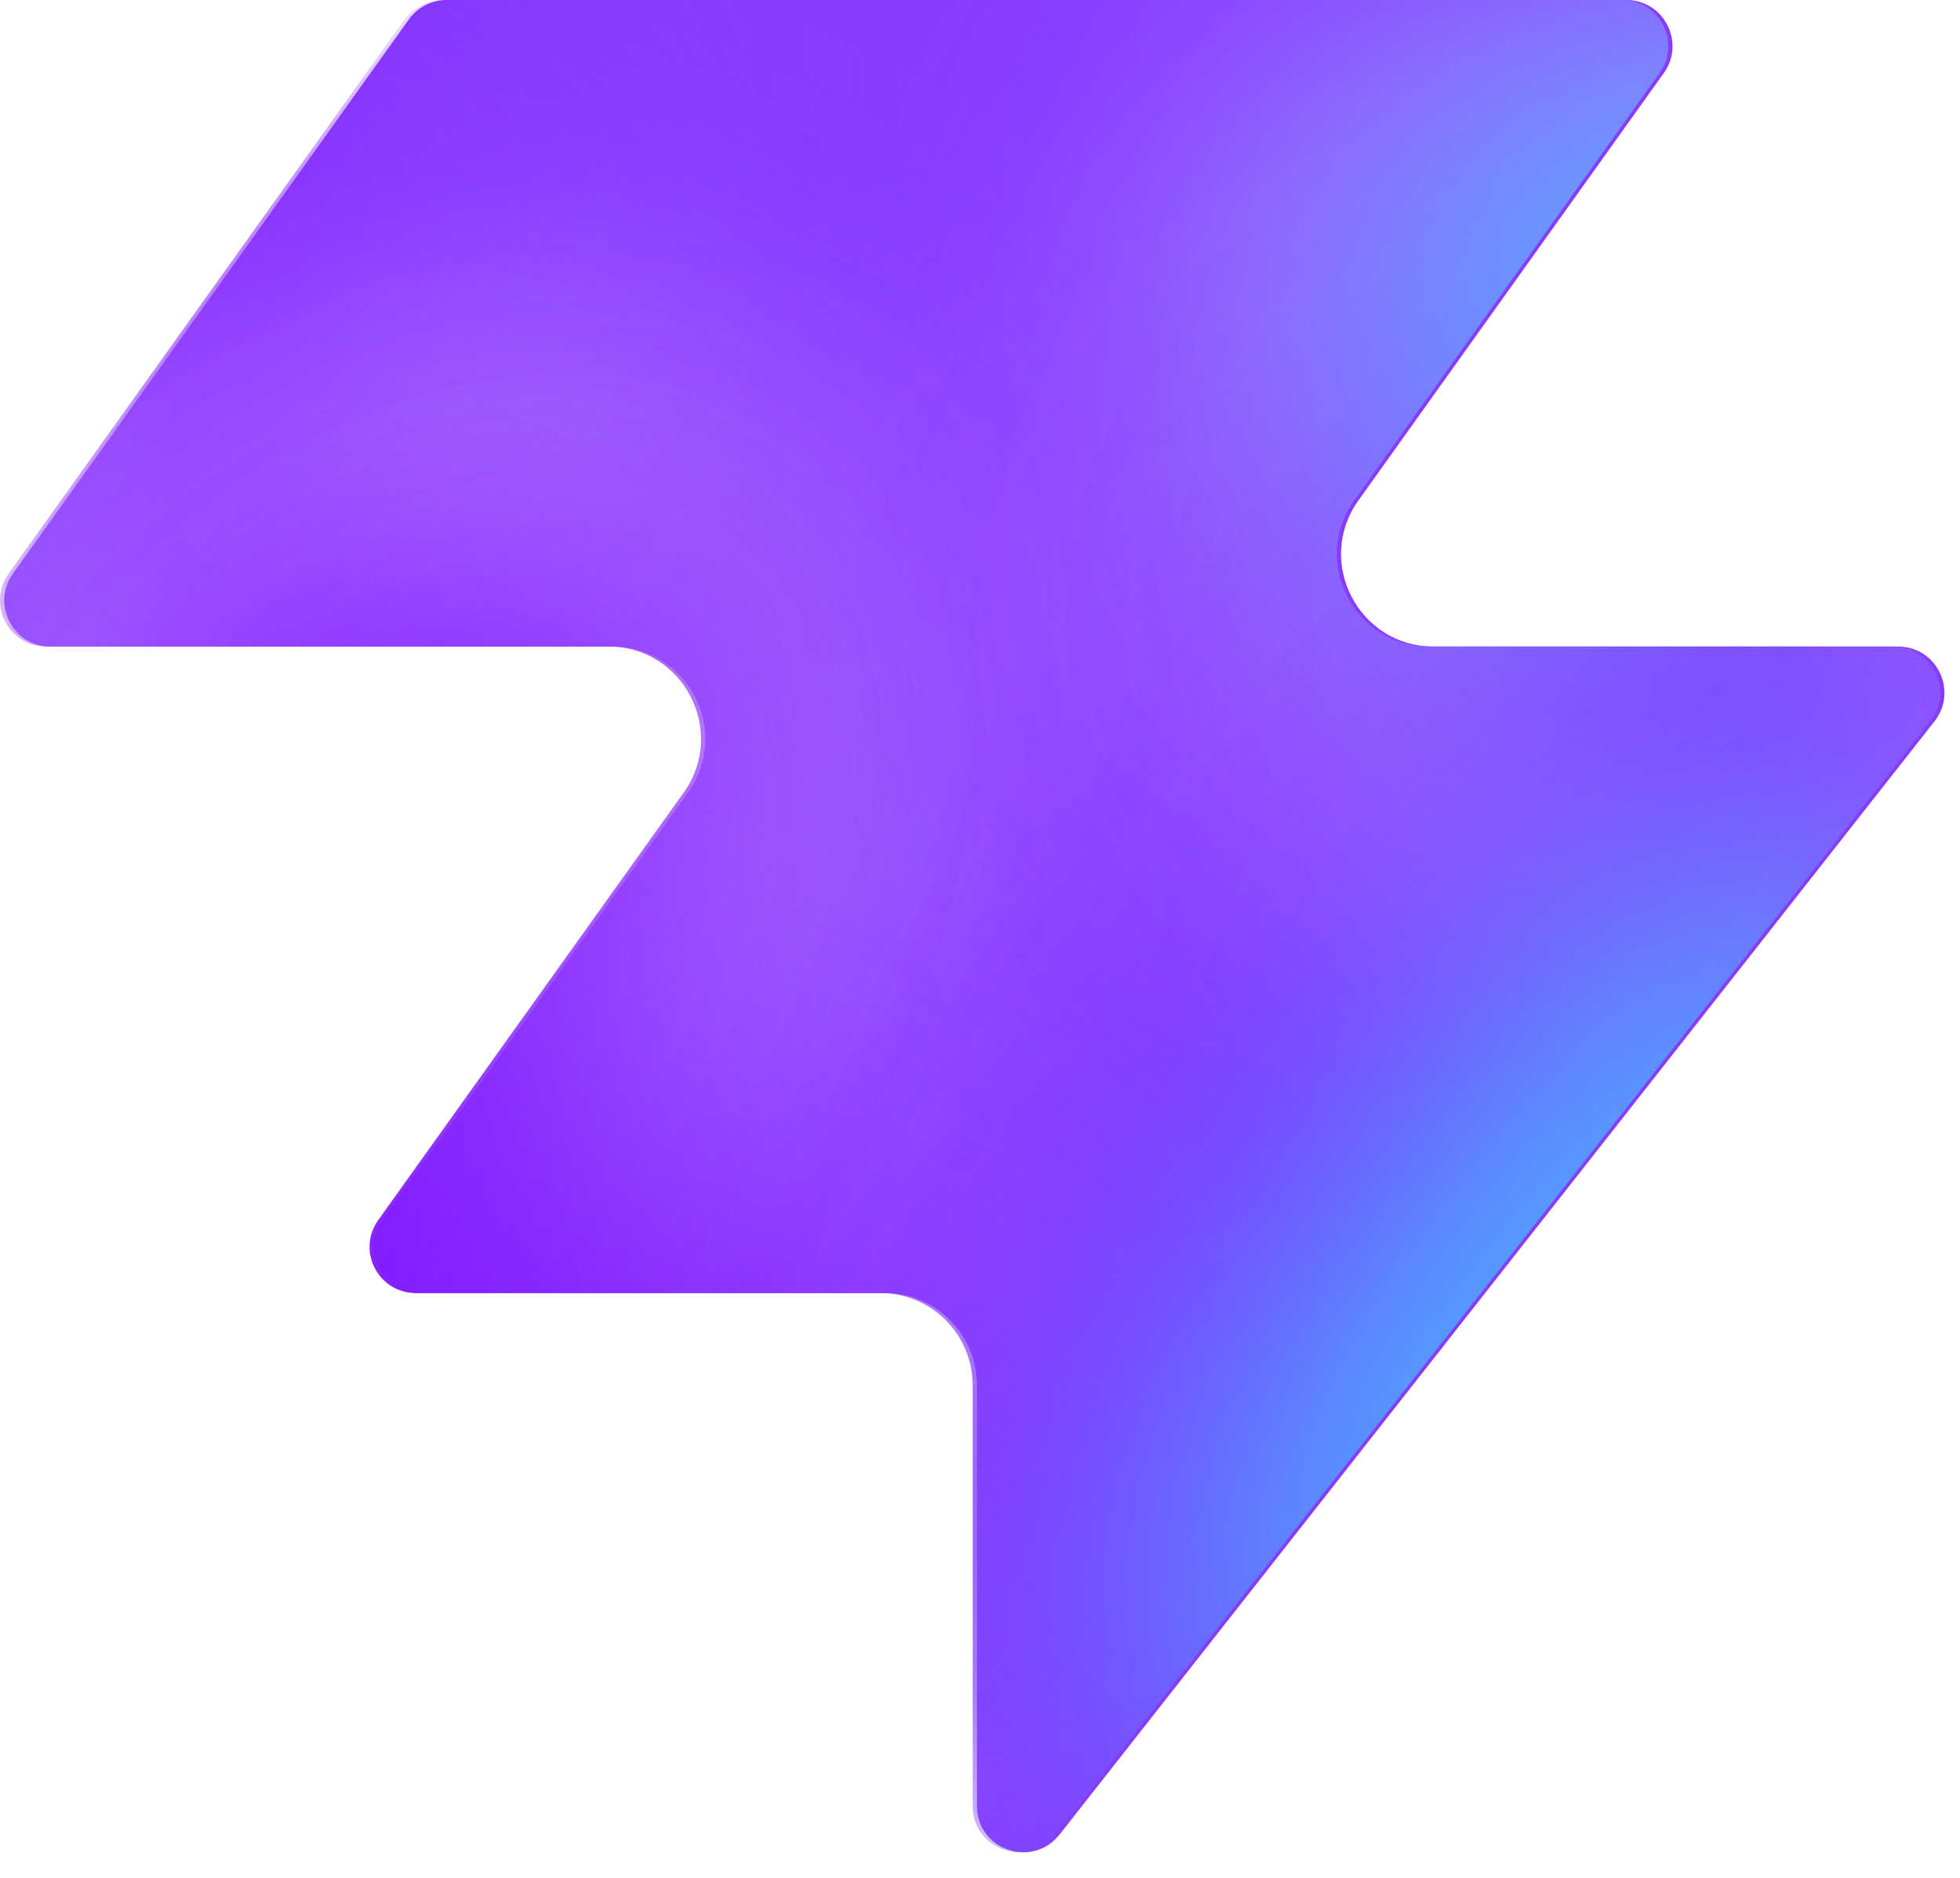
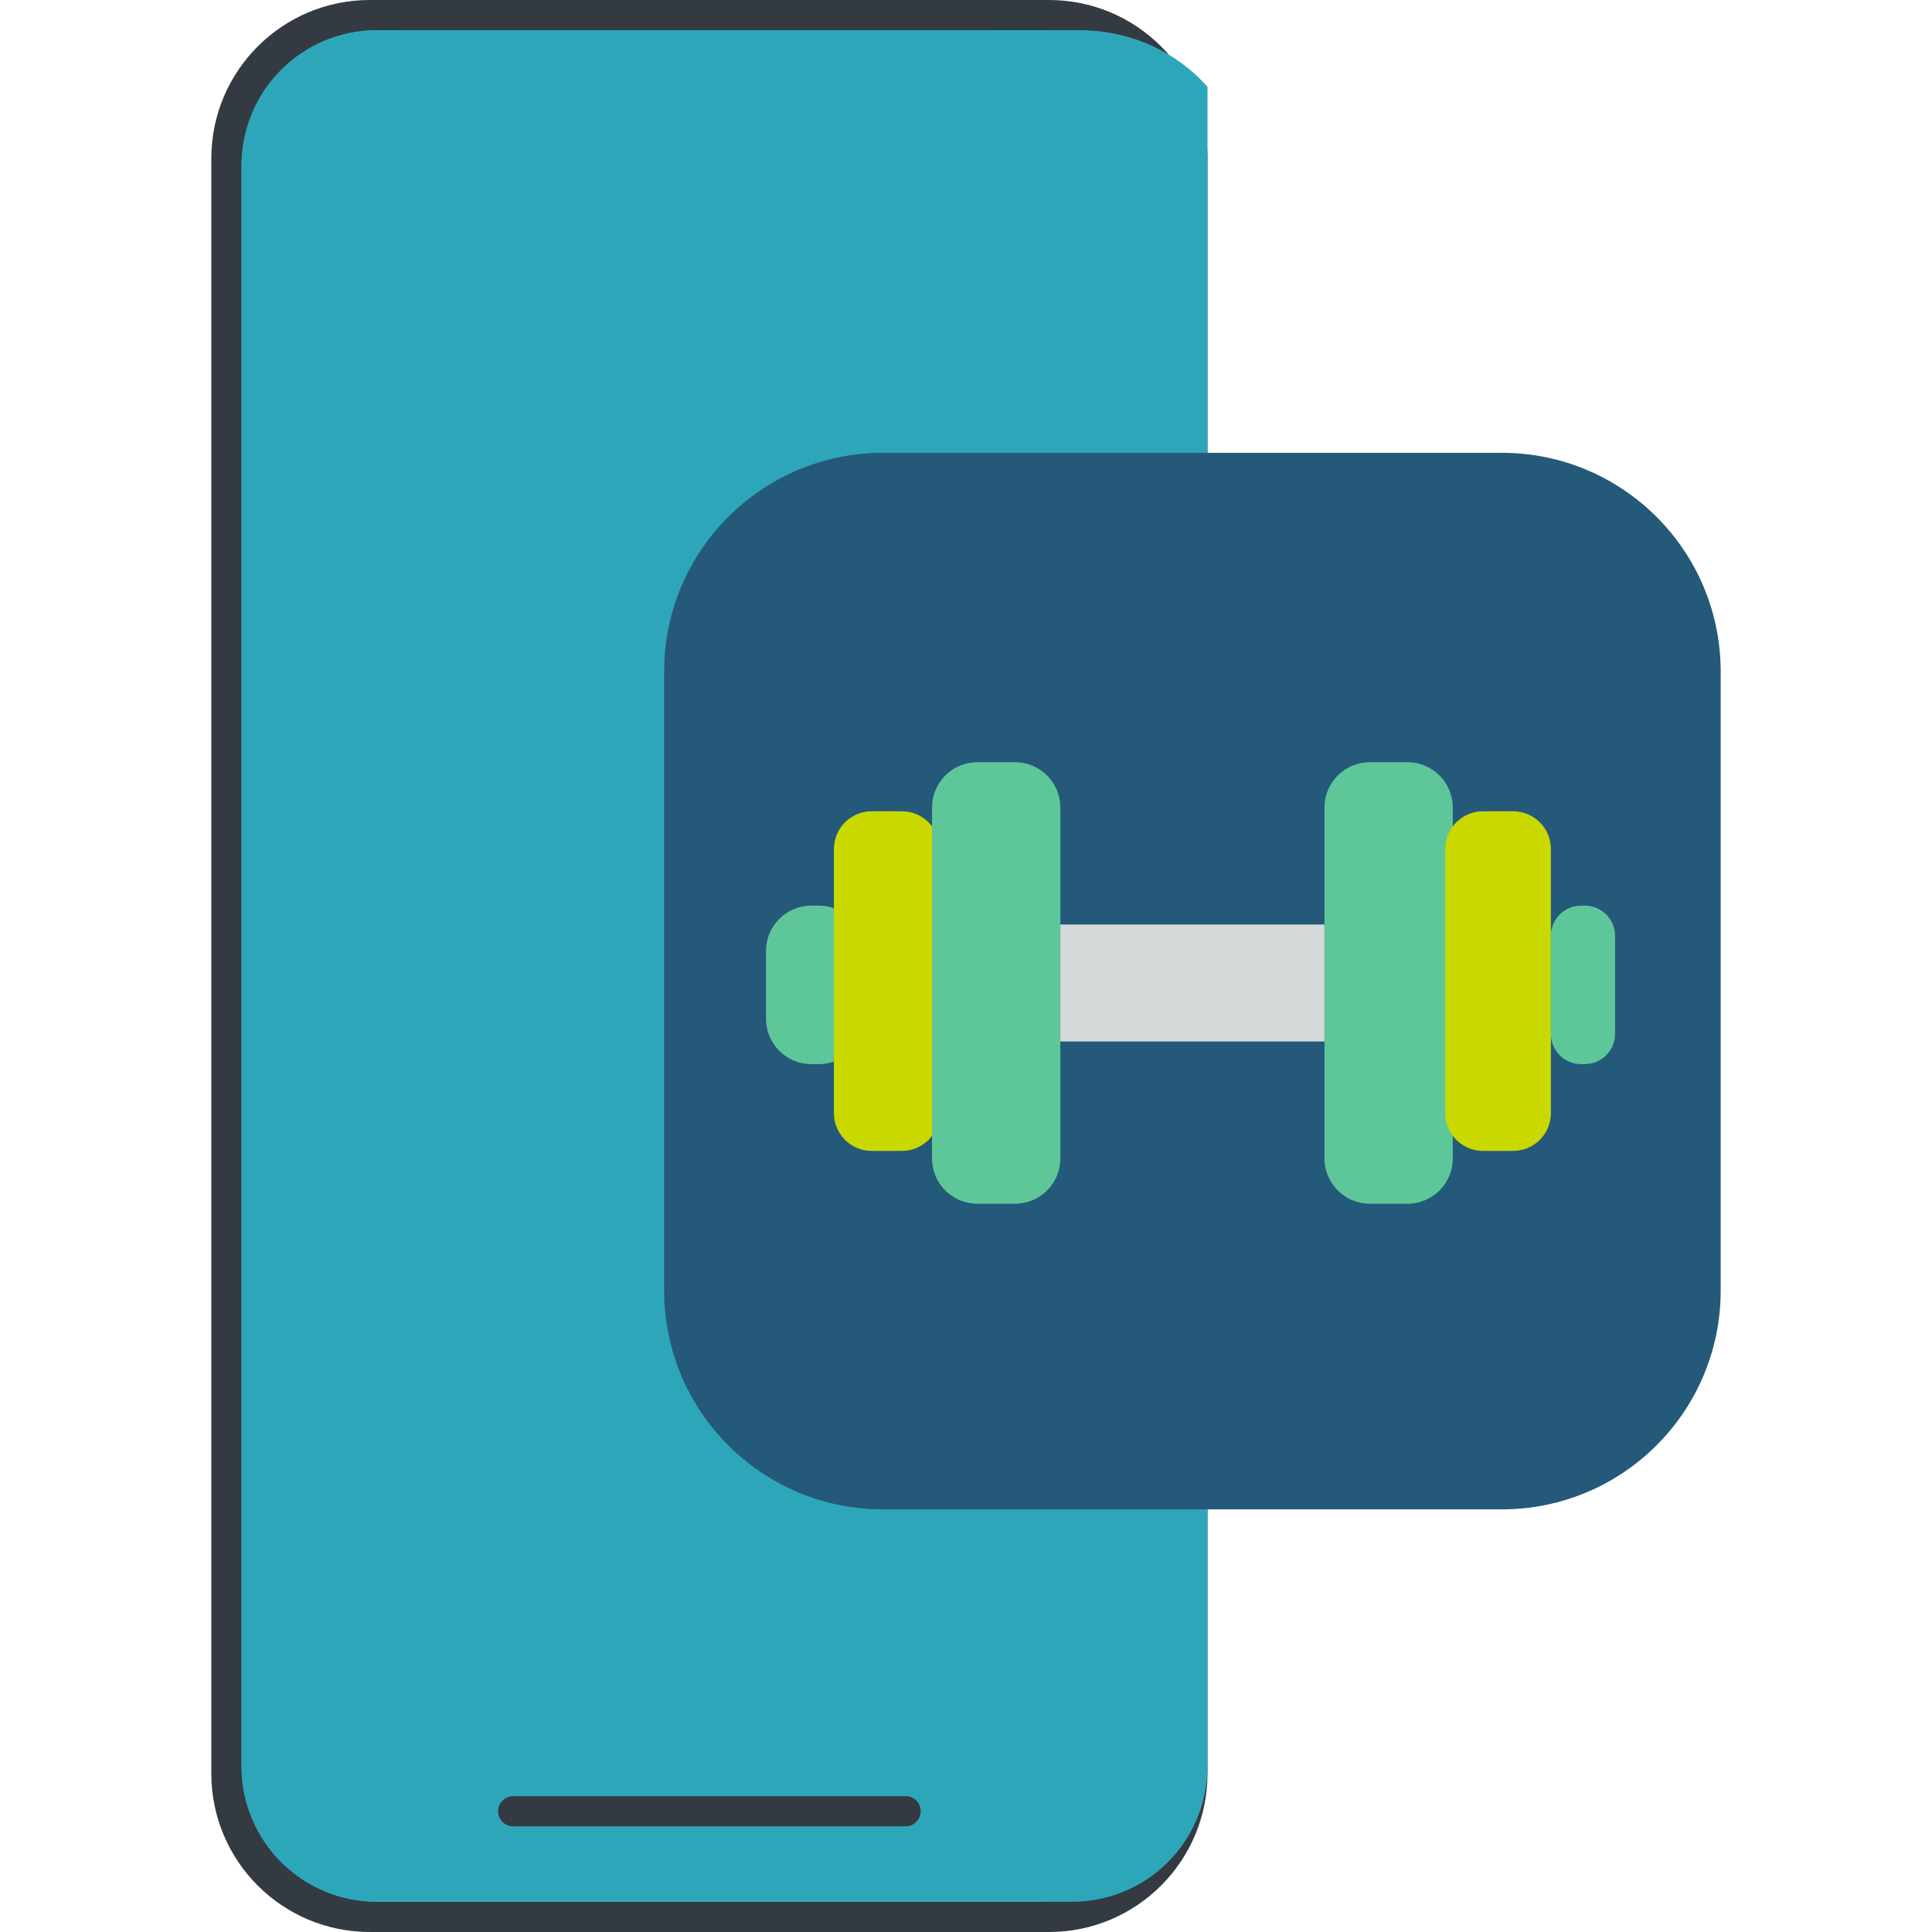
- <svg xmlns="http://www.w3.org/2000/svg" width="48" height="46" fill="none" viewBox="0 0 48 46">
-   <path fill="#863bff" d="M25.946 44.938c-.664.845-2.021.375-2.021-.698V33.937a2.26 2.26 0 0 0-2.262-2.262H10.287c-.92 0-1.456-1.04-.92-1.788l7.48-10.471c1.07-1.497 0-3.578-1.842-3.578H1.237c-.92 0-1.456-1.04-.92-1.788L10.013.474c.214-.297.556-.474.92-.474h28.894c.92 0 1.456 1.04.92 1.788l-7.48 10.471c-1.07 1.498 0 3.579 1.842 3.579h11.377c.943 0 1.473 1.088.89 1.83L25.947 44.94z" style="fill:#863bff;fill:color(display-p3 .525 .23 1);fill-opacity:1" />
-   <mask id="a" width="48" height="46" x="0" y="0" maskUnits="userSpaceOnUse" style="mask-type:alpha">
-     <path fill="#000" d="M25.842 44.938c-.664.844-2.021.375-2.021-.698V33.937a2.26 2.26 0 0 0-2.262-2.262H10.183c-.92 0-1.456-1.04-.92-1.788l7.48-10.471c1.07-1.498 0-3.579-1.842-3.579H1.133c-.92 0-1.456-1.04-.92-1.787L9.91.473c.214-.297.556-.474.92-.474h28.894c.92 0 1.456 1.04.92 1.788l-7.48 10.471c-1.07 1.498 0 3.578 1.842 3.578h11.377c.943 0 1.473 1.088.89 1.832L25.843 44.94z" style="fill:#000;fill-opacity:1" />
-   </mask>
-   <g mask="url(#a)">
-     <g filter="url(#b)">
-       <ellipse cx="5.508" cy="14.704" fill="#ede6ff" rx="5.508" ry="14.704" style="fill:#ede6ff;fill:color(display-p3 .927 .903 1);fill-opacity:1" transform="matrix(.00324 1 1 -.00324 -4.47 31.516)" />
-     </g>
-     <g filter="url(#c)">
-       <ellipse cx="10.399" cy="29.851" fill="#ede6ff" rx="10.399" ry="29.851" style="fill:#ede6ff;fill:color(display-p3 .927 .903 1);fill-opacity:1" transform="matrix(.00324 1 1 -.00324 -39.328 7.883)" />
-     </g>
-     <g filter="url(#d)">
-       <ellipse cx="5.508" cy="30.487" fill="#7e14ff" rx="5.508" ry="30.487" style="fill:#7e14ff;fill:color(display-p3 .492 .077 1);fill-opacity:1" transform="rotate(89.814 -25.913 -14.639)scale(1 -1)" />
-     </g>
-     <g filter="url(#e)">
-       <ellipse cx="5.508" cy="30.599" fill="#7e14ff" rx="5.508" ry="30.599" style="fill:#7e14ff;fill:color(display-p3 .492 .077 1);fill-opacity:1" transform="rotate(89.814 -32.644 -3.334)scale(1 -1)" />
-     </g>
-     <g filter="url(#f)">
-       <ellipse cx="5.508" cy="30.599" fill="#7e14ff" rx="5.508" ry="30.599" style="fill:#7e14ff;fill:color(display-p3 .492 .077 1);fill-opacity:1" transform="matrix(.00324 1 1 -.00324 -34.34 30.47)" />
-     </g>
-     <g filter="url(#g)">
-       <ellipse cx="14.072" cy="22.078" fill="#ede6ff" rx="14.072" ry="22.078" style="fill:#ede6ff;fill:color(display-p3 .927 .903 1);fill-opacity:1" transform="rotate(93.35 24.506 48.493)scale(-1 1)" />
-     </g>
-     <g filter="url(#h)">
-       <ellipse cx="3.47" cy="21.501" fill="#7e14ff" rx="3.47" ry="21.501" style="fill:#7e14ff;fill:color(display-p3 .492 .077 1);fill-opacity:1" transform="rotate(89.009 28.708 47.59)scale(-1 1)" />
-     </g>
-     <g filter="url(#i)">
-       <ellipse cx="3.47" cy="21.501" fill="#7e14ff" rx="3.47" ry="21.501" style="fill:#7e14ff;fill:color(display-p3 .492 .077 1);fill-opacity:1" transform="rotate(89.009 28.708 47.59)scale(-1 1)" />
-     </g>
-     <g filter="url(#j)">
-       <ellipse cx=".387" cy="8.972" fill="#7e14ff" rx="4.407" ry="29.108" style="fill:#7e14ff;fill:color(display-p3 .492 .077 1);fill-opacity:1" transform="rotate(39.51 .387 8.972)" />
-     </g>
-     <g filter="url(#k)">
-       <ellipse cx="47.523" cy="-6.092" fill="#7e14ff" rx="4.407" ry="29.108" style="fill:#7e14ff;fill:color(display-p3 .492 .077 1);fill-opacity:1" transform="rotate(37.892 47.523 -6.092)" />
-     </g>
-     <g filter="url(#l)">
-       <ellipse cx="41.412" cy="6.333" fill="#47bfff" rx="5.971" ry="9.665" style="fill:#47bfff;fill:color(display-p3 .28 .748 1);fill-opacity:1" transform="rotate(37.892 41.412 6.333)" />
-     </g>
-     <g filter="url(#m)">
-       <ellipse cx="-1.879" cy="38.332" fill="#7e14ff" rx="4.407" ry="29.108" style="fill:#7e14ff;fill:color(display-p3 .492 .077 1);fill-opacity:1" transform="rotate(37.892 -1.88 38.332)" />
-     </g>
-     <g filter="url(#n)">
-       <ellipse cx="-1.879" cy="38.332" fill="#7e14ff" rx="4.407" ry="29.108" style="fill:#7e14ff;fill:color(display-p3 .492 .077 1);fill-opacity:1" transform="rotate(37.892 -1.88 38.332)" />
-     </g>
-     <g filter="url(#o)">
-       <ellipse cx="35.651" cy="29.907" fill="#7e14ff" rx="4.407" ry="29.108" style="fill:#7e14ff;fill:color(display-p3 .492 .077 1);fill-opacity:1" transform="rotate(37.892 35.651 29.907)" />
-     </g>
-     <g filter="url(#p)">
-       <ellipse cx="38.418" cy="32.4" fill="#47bfff" rx="5.971" ry="15.297" style="fill:#47bfff;fill:color(display-p3 .28 .748 1);fill-opacity:1" transform="rotate(37.892 38.418 32.4)" />
-     </g>
-   </g>
-   <defs>
-     <filter id="b" width="60.045" height="41.654" x="-19.77" y="16.149" color-interpolation-filters="sRGB" filterUnits="userSpaceOnUse">
-       <feFlood flood-opacity="0" result="BackgroundImageFix" />
-       <feBlend in="SourceGraphic" in2="BackgroundImageFix" result="shape" />
-       <feGaussianBlur result="effect1_foregroundBlur_2002_17158" stdDeviation="7.659" />
-     </filter>
-     <filter id="c" width="90.34" height="51.437" x="-54.613" y="-7.533" color-interpolation-filters="sRGB" filterUnits="userSpaceOnUse">
-       <feFlood flood-opacity="0" result="BackgroundImageFix" />
-       <feBlend in="SourceGraphic" in2="BackgroundImageFix" result="shape" />
-       <feGaussianBlur result="effect1_foregroundBlur_2002_17158" stdDeviation="7.659" />
-     </filter>
-     <filter id="d" width="79.355" height="29.4" x="-49.64" y="2.03" color-interpolation-filters="sRGB" filterUnits="userSpaceOnUse">
-       <feFlood flood-opacity="0" result="BackgroundImageFix" />
-       <feBlend in="SourceGraphic" in2="BackgroundImageFix" result="shape" />
-       <feGaussianBlur result="effect1_foregroundBlur_2002_17158" stdDeviation="4.596" />
-     </filter>
-     <filter id="e" width="79.579" height="29.4" x="-45.045" y="20.029" color-interpolation-filters="sRGB" filterUnits="userSpaceOnUse">
-       <feFlood flood-opacity="0" result="BackgroundImageFix" />
-       <feBlend in="SourceGraphic" in2="BackgroundImageFix" result="shape" />
-       <feGaussianBlur result="effect1_foregroundBlur_2002_17158" stdDeviation="4.596" />
-     </filter>
-     <filter id="f" width="79.579" height="29.4" x="-43.513" y="21.178" color-interpolation-filters="sRGB" filterUnits="userSpaceOnUse">
-       <feFlood flood-opacity="0" result="BackgroundImageFix" />
-       <feBlend in="SourceGraphic" in2="BackgroundImageFix" result="shape" />
-       <feGaussianBlur result="effect1_foregroundBlur_2002_17158" stdDeviation="4.596" />
-     </filter>
-     <filter id="g" width="74.749" height="58.852" x="15.756" y="-17.901" color-interpolation-filters="sRGB" filterUnits="userSpaceOnUse">
-       <feFlood flood-opacity="0" result="BackgroundImageFix" />
-       <feBlend in="SourceGraphic" in2="BackgroundImageFix" result="shape" />
-       <feGaussianBlur result="effect1_foregroundBlur_2002_17158" stdDeviation="7.659" />
-     </filter>
-     <filter id="h" width="61.377" height="25.362" x="23.548" y="2.284" color-interpolation-filters="sRGB" filterUnits="userSpaceOnUse">
-       <feFlood flood-opacity="0" result="BackgroundImageFix" />
-       <feBlend in="SourceGraphic" in2="BackgroundImageFix" result="shape" />
-       <feGaussianBlur result="effect1_foregroundBlur_2002_17158" stdDeviation="4.596" />
-     </filter>
-     <filter id="i" width="61.377" height="25.362" x="23.548" y="2.284" color-interpolation-filters="sRGB" filterUnits="userSpaceOnUse">
-       <feFlood flood-opacity="0" result="BackgroundImageFix" />
-       <feBlend in="SourceGraphic" in2="BackgroundImageFix" result="shape" />
-       <feGaussianBlur result="effect1_foregroundBlur_2002_17158" stdDeviation="4.596" />
-     </filter>
-     <filter id="j" width="56.045" height="63.649" x="-27.636" y="-22.853" color-interpolation-filters="sRGB" filterUnits="userSpaceOnUse">
-       <feFlood flood-opacity="0" result="BackgroundImageFix" />
-       <feBlend in="SourceGraphic" in2="BackgroundImageFix" result="shape" />
-       <feGaussianBlur result="effect1_foregroundBlur_2002_17158" stdDeviation="4.596" />
-     </filter>
-     <filter id="k" width="54.814" height="64.646" x="20.116" y="-38.415" color-interpolation-filters="sRGB" filterUnits="userSpaceOnUse">
-       <feFlood flood-opacity="0" result="BackgroundImageFix" />
-       <feBlend in="SourceGraphic" in2="BackgroundImageFix" result="shape" />
-       <feGaussianBlur result="effect1_foregroundBlur_2002_17158" stdDeviation="4.596" />
-     </filter>
-     <filter id="l" width="33.541" height="35.313" x="24.641" y="-11.323" color-interpolation-filters="sRGB" filterUnits="userSpaceOnUse">
-       <feFlood flood-opacity="0" result="BackgroundImageFix" />
-       <feBlend in="SourceGraphic" in2="BackgroundImageFix" result="shape" />
-       <feGaussianBlur result="effect1_foregroundBlur_2002_17158" stdDeviation="4.596" />
-     </filter>
-     <filter id="m" width="54.814" height="64.646" x="-29.286" y="6.009" color-interpolation-filters="sRGB" filterUnits="userSpaceOnUse">
-       <feFlood flood-opacity="0" result="BackgroundImageFix" />
-       <feBlend in="SourceGraphic" in2="BackgroundImageFix" result="shape" />
-       <feGaussianBlur result="effect1_foregroundBlur_2002_17158" stdDeviation="4.596" />
-     </filter>
-     <filter id="n" width="54.814" height="64.646" x="-29.286" y="6.009" color-interpolation-filters="sRGB" filterUnits="userSpaceOnUse">
-       <feFlood flood-opacity="0" result="BackgroundImageFix" />
-       <feBlend in="SourceGraphic" in2="BackgroundImageFix" result="shape" />
-       <feGaussianBlur result="effect1_foregroundBlur_2002_17158" stdDeviation="4.596" />
-     </filter>
-     <filter id="o" width="54.814" height="64.646" x="8.244" y="-2.416" color-interpolation-filters="sRGB" filterUnits="userSpaceOnUse">
-       <feFlood flood-opacity="0" result="BackgroundImageFix" />
-       <feBlend in="SourceGraphic" in2="BackgroundImageFix" result="shape" />
-       <feGaussianBlur result="effect1_foregroundBlur_2002_17158" stdDeviation="4.596" />
-     </filter>
-     <filter id="p" width="39.409" height="43.623" x="18.713" y="10.588" color-interpolation-filters="sRGB" filterUnits="userSpaceOnUse">
-       <feFlood flood-opacity="0" result="BackgroundImageFix" />
-       <feBlend in="SourceGraphic" in2="BackgroundImageFix" result="shape" />
-       <feGaussianBlur result="effect1_foregroundBlur_2002_17158" stdDeviation="4.596" />
-     </filter>
-   </defs>
+ <svg xmlns="http://www.w3.org/2000/svg" width="512" height="512" viewBox="0 0 512 512" role="img" aria-labelledby="title">
+   <rect width="512" height="512" fill="transparent" />
+   <rect x="56" y="0" width="264" height="512" rx="42" fill="#333a42" />
+   <rect x="64" y="8" width="248" height="496" rx="36" fill="#2ea6ba" />
+   <path d="M100 8h3c10 0 19 4 26 12l16 16h86l33-28h22c14 0 26 6 34 15v99H176c-31 0-56 25-56 56v164c0 31 25 56 56 56h144v70c0 20-16 36-36 36H100c-20 0-36-16-36-36V44c0-20 16-36 36-36Z" fill="#2ea6ba" />
+   <rect x="132" y="476" width="112" height="8" rx="4" fill="#333a42" />
+   <rect x="176" y="120" width="280" height="280" rx="58" fill="#24597a" />
+   <rect x="203" y="240" width="26" height="42" rx="12" fill="#5ec799" />
+   <rect x="221" y="215" width="28" height="90" rx="10" fill="#c9d900" />
+   <rect x="247" y="202" width="34" height="117" rx="12" fill="#5ec799" />
+   <rect x="281" y="245" width="70" height="31" fill="#d6d9da" />
+   <rect x="351" y="202" width="34" height="117" rx="12" fill="#5ec799" />
+   <rect x="383" y="215" width="28" height="90" rx="10" fill="#c9d900" />
+   <rect x="411" y="240" width="17" height="42" rx="8" fill="#5ec799" />
</svg>
